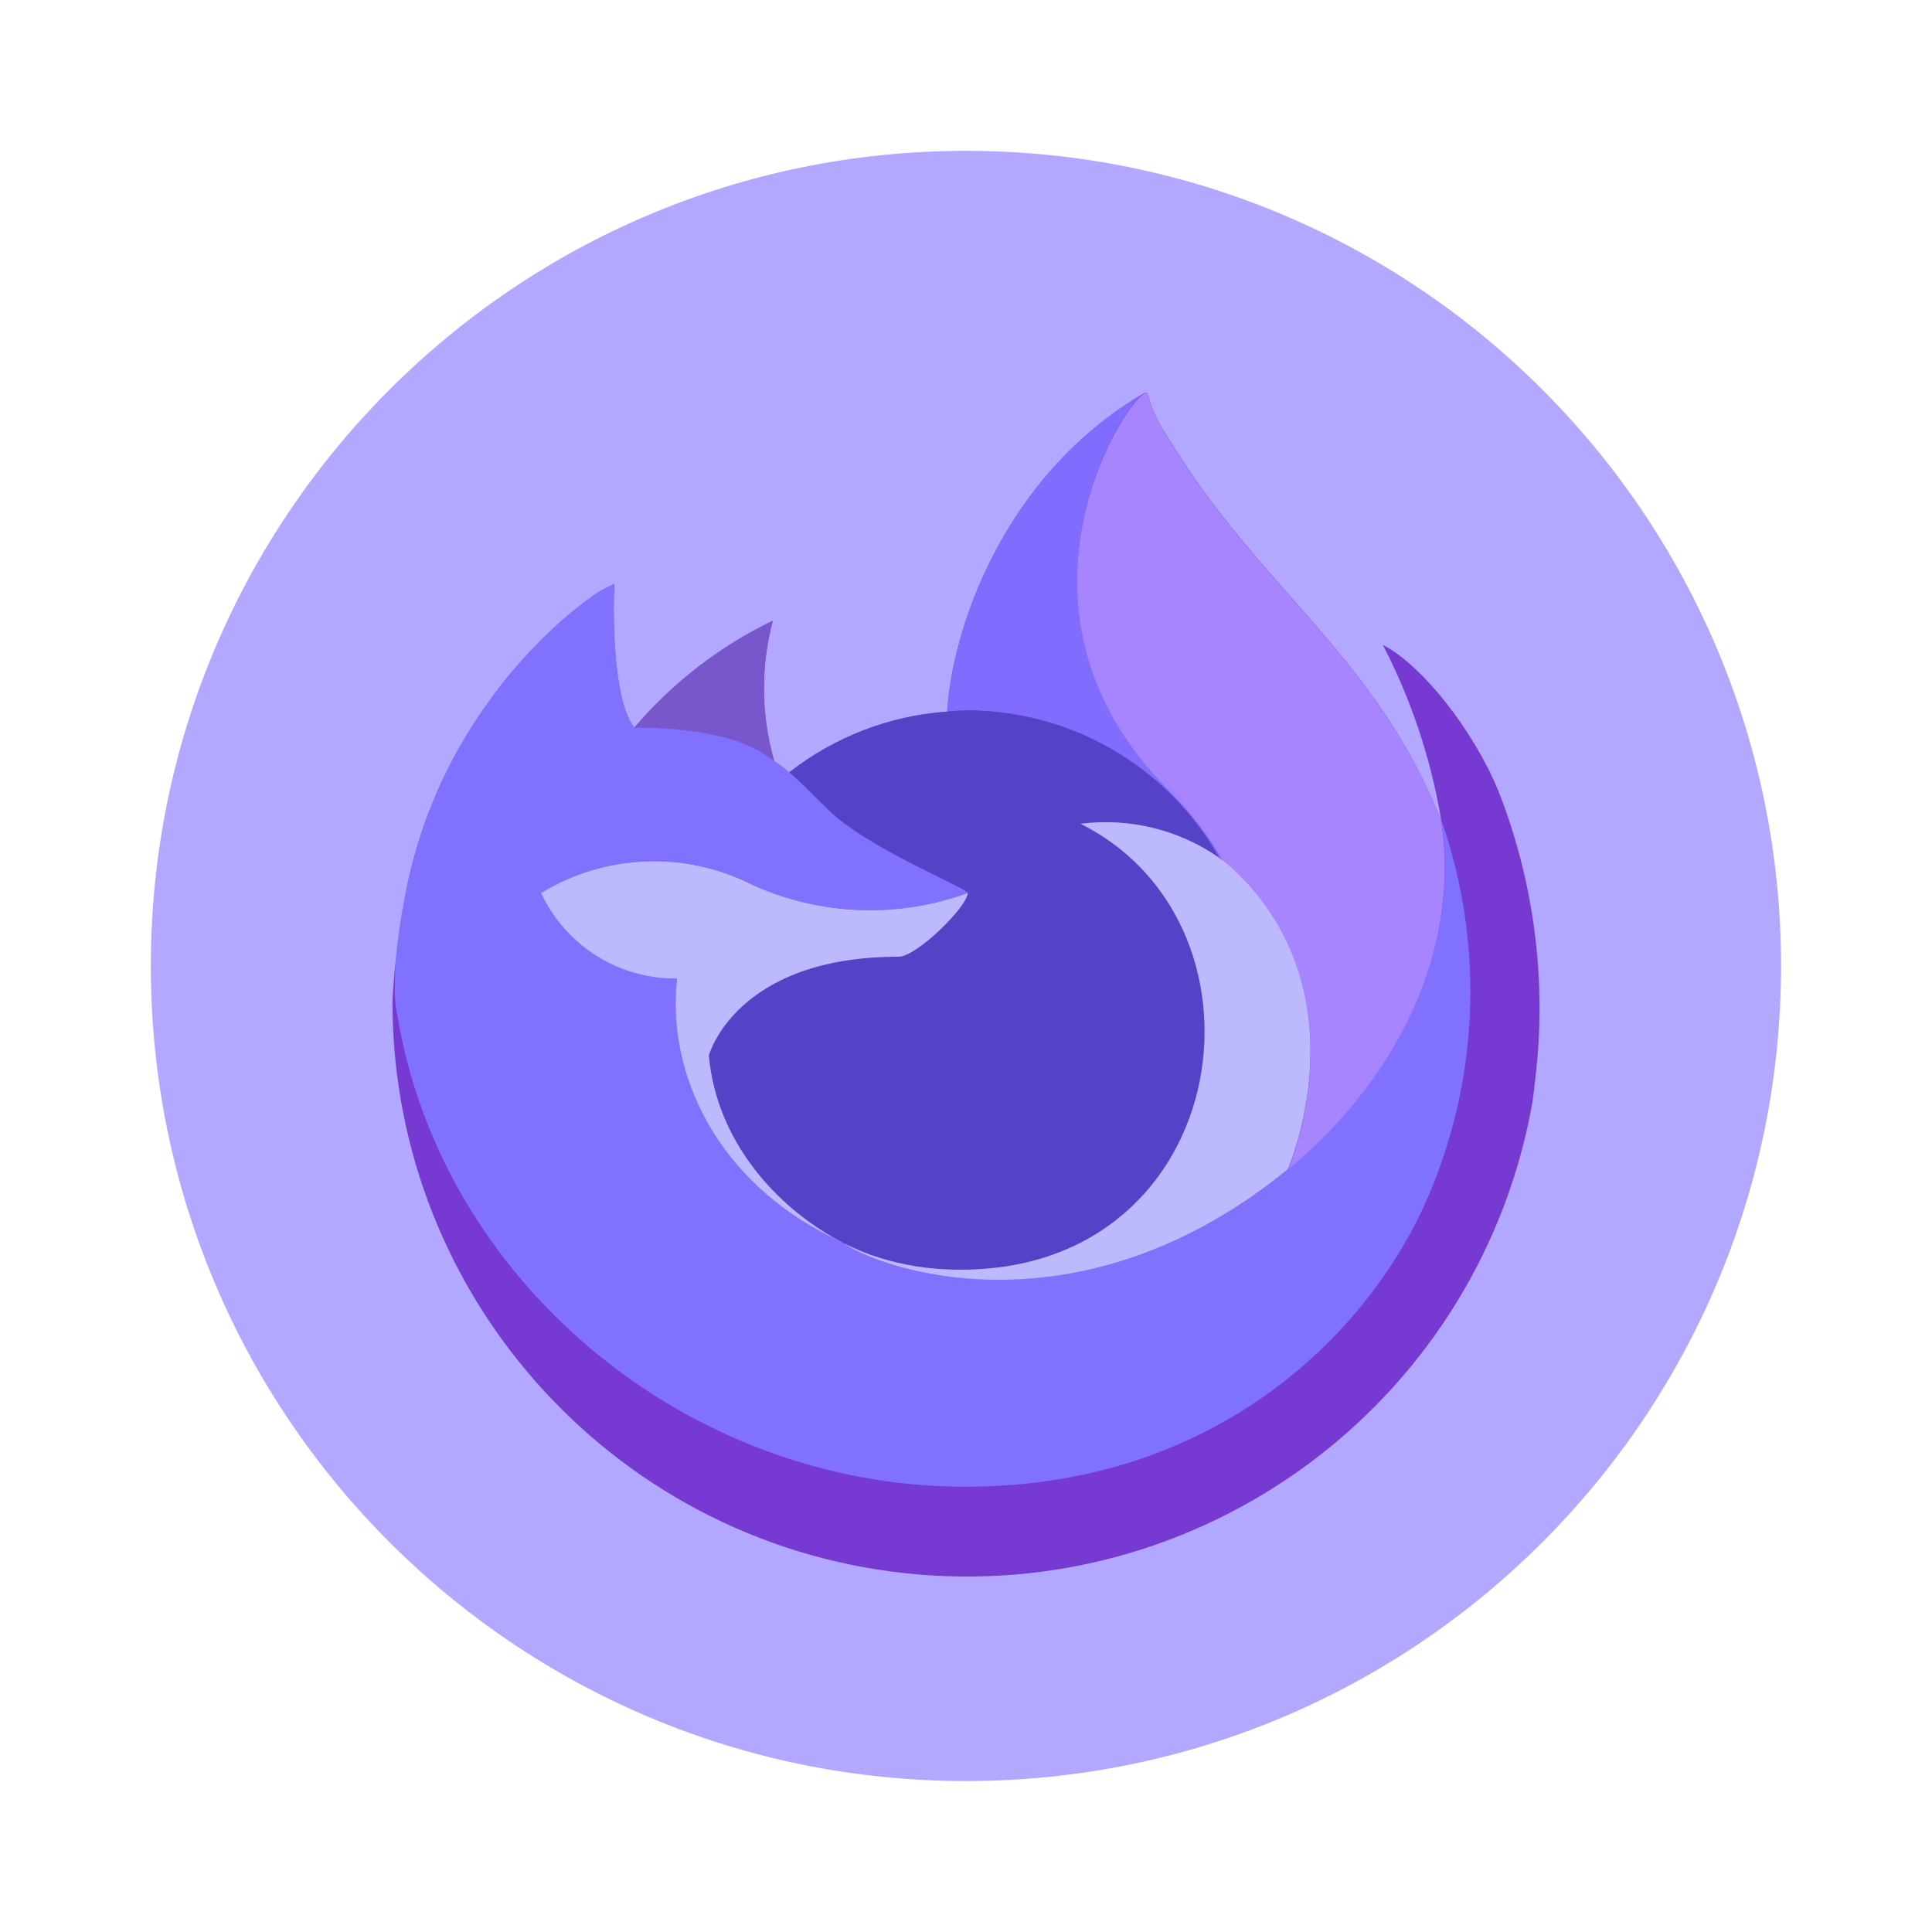
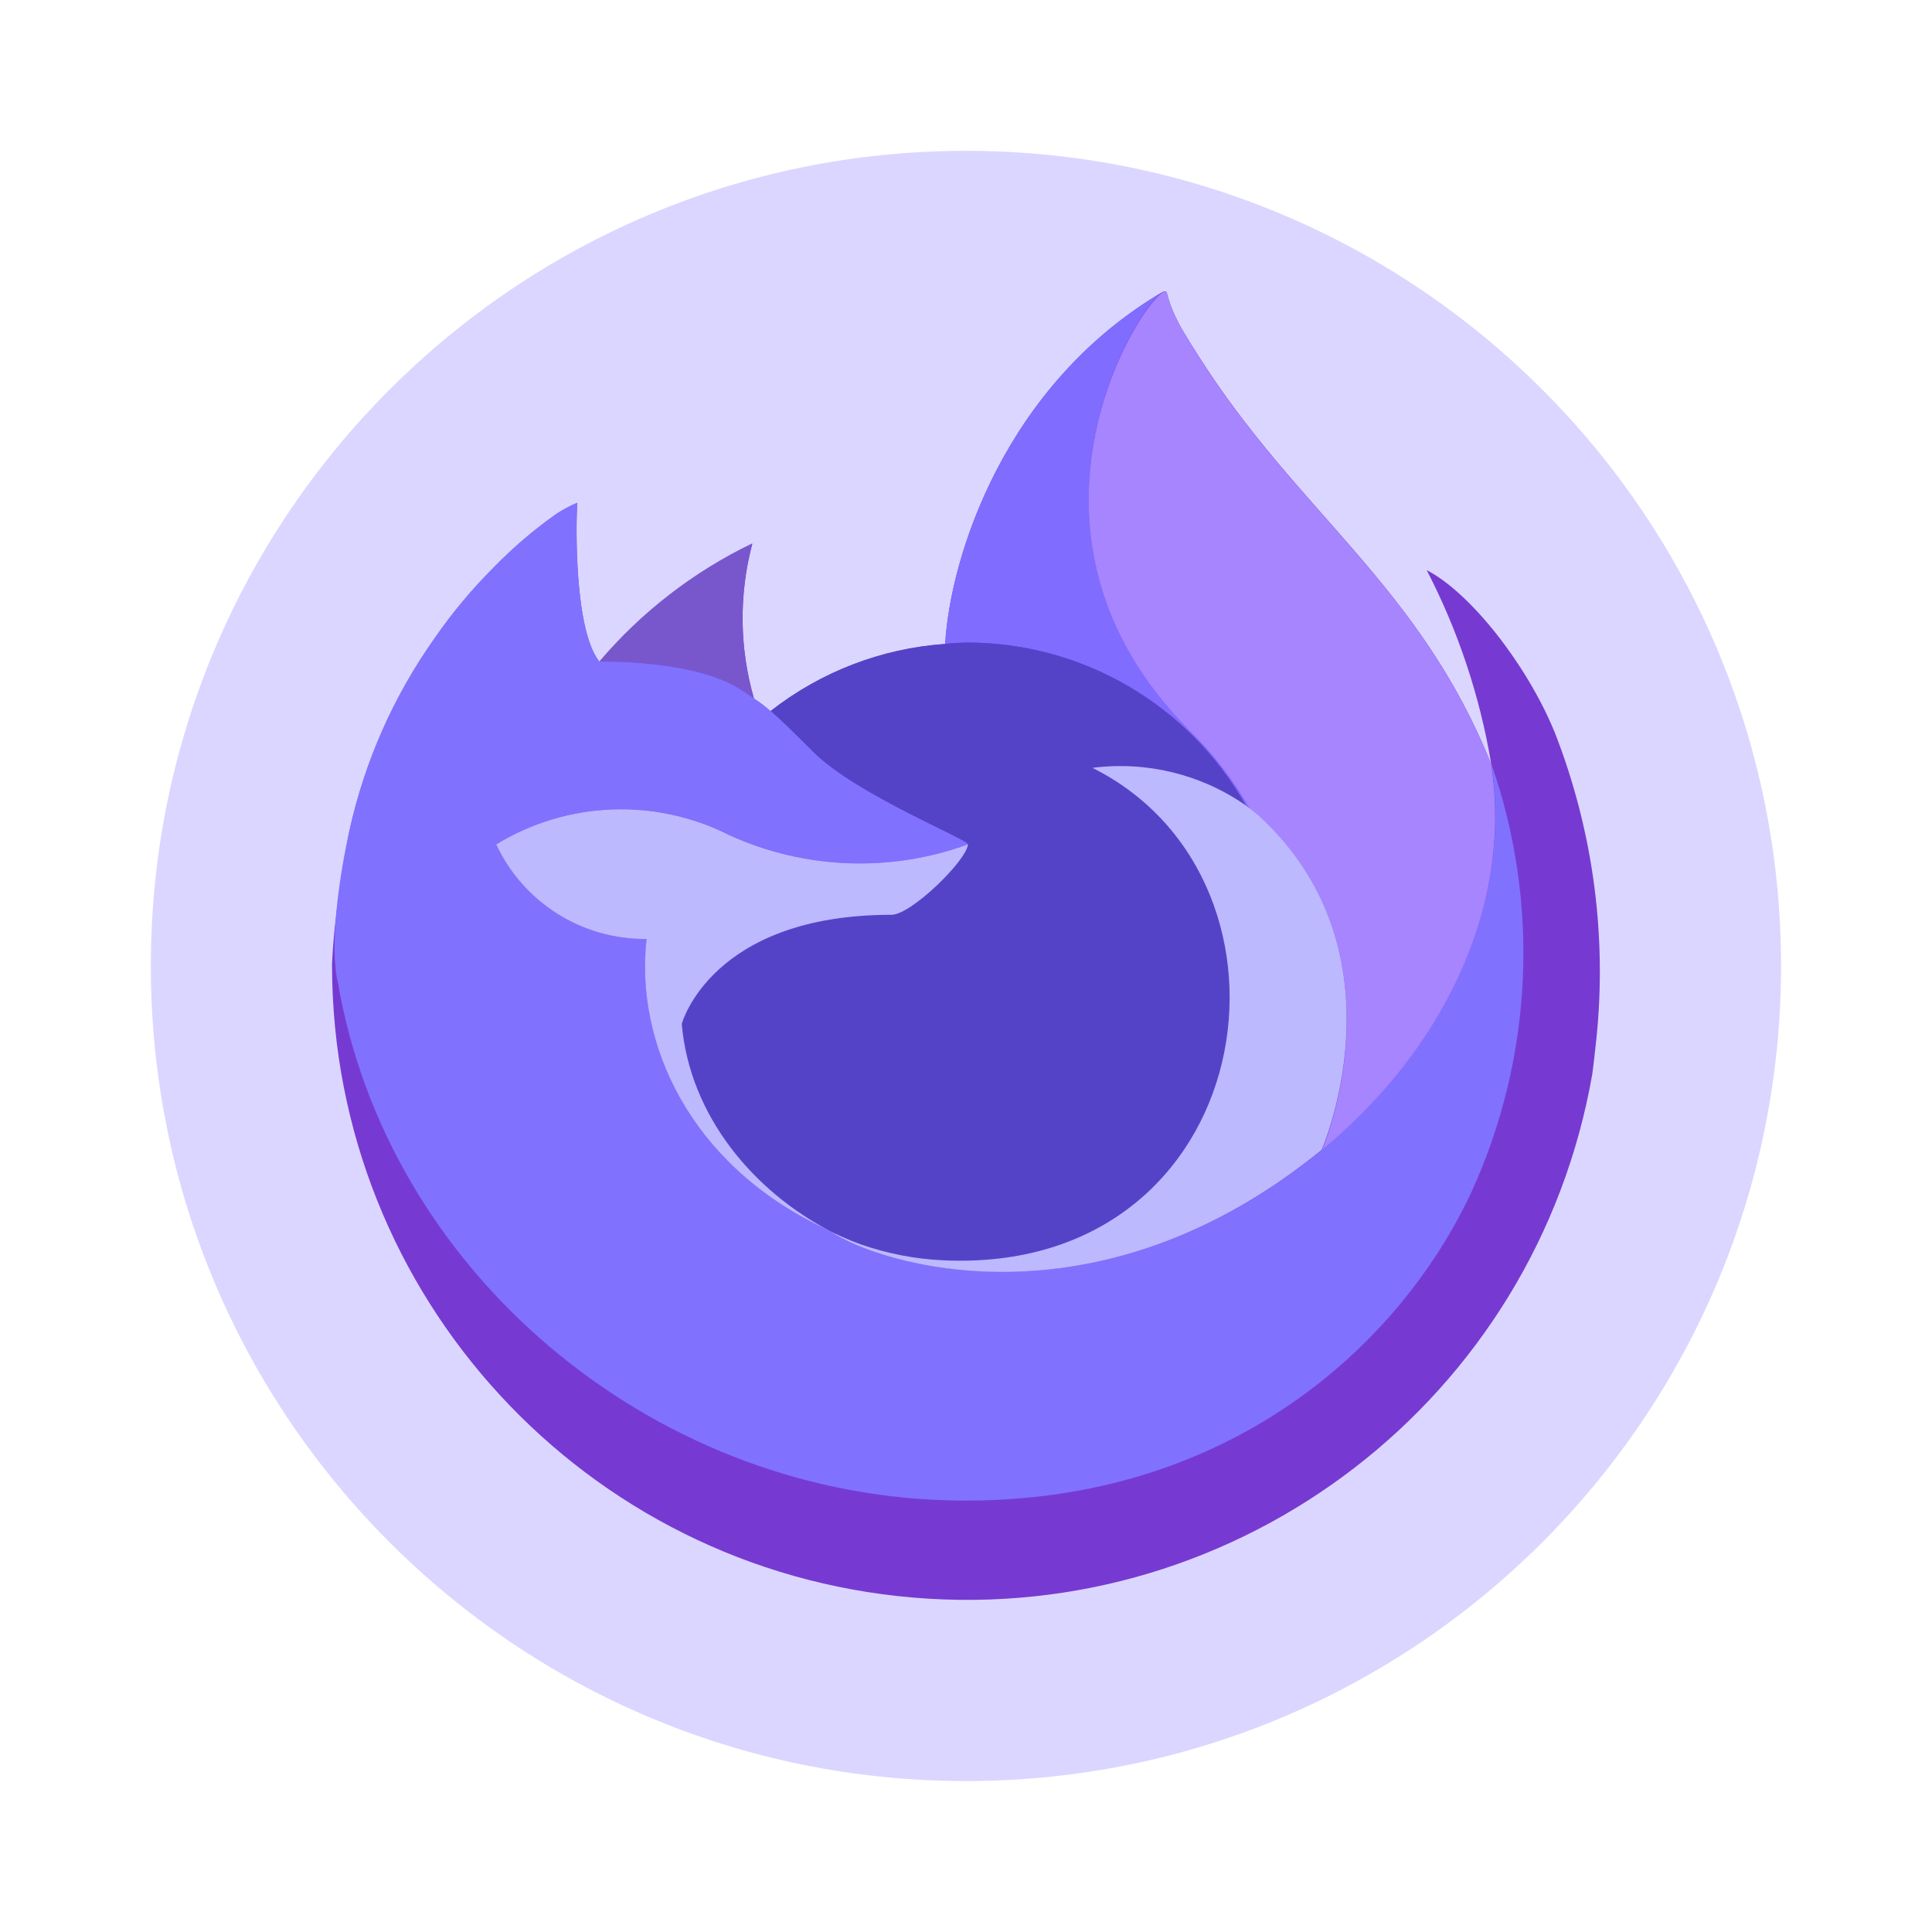
- <svg xmlns="http://www.w3.org/2000/svg" xml:space="preserve" width="64" height="64" viewBox="0 0 16.933 16.933">
-   <circle cx="8.466" cy="8.466" r="7.144" fill="#f0f0f0" style="paint-order:stroke fill markers;fill:#b2a8ff;fill-opacity:1" />
-   <g stroke-width=".185">
-     <path fill="#763ad2" d="M13.13 6.926c-.218-.526-.662-1.094-1.01-1.274a5.2 5.2 0 0 1 .51 1.527l.001.01c-.57-1.42-1.534-1.992-2.322-3.238a6 6 0 0 1-.119-.192 1 1 0 0 1-.056-.104 1 1 0 0 1-.074-.2.014.014 0 0 0-.012-.013h-.01l-.002.002-.004.002.002-.004c-1.264.74-1.693 2.11-1.732 2.796a2.53 2.53 0 0 0-1.386.534 1 1 0 0 0-.13-.099 2.3 2.3 0 0 1-.013-1.23 3.7 3.7 0 0 0-1.212.936h-.002c-.2-.252-.186-1.086-.175-1.26a1 1 0 0 0-.167.09 3.5 3.5 0 0 0-.493.421 4 4 0 0 0-.47.565 4.2 4.2 0 0 0-.676 1.525l-.007.033a10 10 0 0 0-.05.314v.012a5 5 0 0 0-.081.694v.025a5.034 5.034 0 0 0 9.993.851q.013-.097.023-.194a5.2 5.2 0 0 0-.326-2.53Zm-5.802 3.94.07.035.004.002zm5.303-3.676v-.006l.002.006z" />
-     <path fill="#806cff" d="m10.685 7.515.03.022a2.8 2.8 0 0 0-.467-.609c-1.564-1.564-.41-3.393-.215-3.486l.002-.002c-1.265.74-1.693 2.11-1.733 2.796q.088-.009.177-.01a2.54 2.54 0 0 1 2.206 1.288z" />
-     <path fill="#5543c7" d="M8.482 7.827c-.009.126-.45.558-.605.558-1.432 0-1.664.865-1.664.865.063.73.571 1.33 1.186 1.647q.042.022.084.041.074.033.148.06a2.3 2.3 0 0 0 .655.127c2.51.118 2.995-3 1.185-3.905a1.74 1.74 0 0 1 1.213.296 2.54 2.54 0 0 0-2.206-1.289q-.088.002-.176.01a2.53 2.53 0 0 0-1.386.533c.077.065.164.152.346.332.342.336 1.218.685 1.22.725" />
-     <path fill="#7857cd" d="m6.682 6.6.104.07a2.3 2.3 0 0 1-.014-1.23 3.7 3.7 0 0 0-1.212.936c.025 0 .755-.014 1.122.225" />
-     <path fill="#8171ff" d="M3.485 8.913c.389 2.295 2.469 4.048 4.83 4.115 2.187.062 3.583-1.207 4.16-2.445a4.56 4.56 0 0 0 .157-3.397v-.01.008c.18 1.166-.414 2.296-1.34 3.06l-.003.006c-1.807 1.471-3.535.887-3.885.65l-.073-.037C6.277 10.36 5.842 9.4 5.935 8.577a1.3 1.3 0 0 1-1.192-.75 1.9 1.9 0 0 1 1.85-.074 2.5 2.5 0 0 0 1.89.074c-.002-.041-.877-.39-1.22-.726-.182-.18-.268-.267-.345-.331a1 1 0 0 0-.13-.099l-.103-.069c-.368-.24-1.098-.225-1.122-.225H5.56c-.2-.253-.186-1.087-.175-1.26a1 1 0 0 0-.167.089 3.5 3.5 0 0 0-.493.421 4 4 0 0 0-.472.564 4.2 4.2 0 0 0-.675 1.525c-.003.01-.182.792-.094 1.197" />
-     <path fill="#a685ff" d="M10.248 6.932a2.8 2.8 0 0 1 .468.61l.076.062c1.14 1.052.543 2.54.498 2.645.927-.764 1.52-1.893 1.341-3.06-.57-1.419-1.534-1.99-2.322-3.236a6 6 0 0 1-.119-.193 1 1 0 0 1-.055-.104 1 1 0 0 1-.075-.199.014.014 0 0 0-.012-.013h-.01l-.001.001-.004.002c-.195.092-1.35 1.92.215 3.485" />
-     <path fill="#bcb9ff" d="m10.79 7.6-.075-.061-.032-.023A1.74 1.74 0 0 0 9.47 7.22c1.81.906 1.324 4.022-1.184 3.905a2.3 2.3 0 0 1-.655-.127q-.075-.027-.148-.06l-.086-.04.004.002c.35.239 2.078.822 3.885-.65l.003-.006c.045-.106.643-1.593-.499-2.644" />
-     <path fill="#bcb9ff" d="M6.213 9.25s.232-.865 1.664-.865c.155 0 .597-.432.605-.558a2.5 2.5 0 0 1-1.89-.073 1.9 1.9 0 0 0-1.85.073 1.3 1.3 0 0 0 1.192.75c-.093.824.342 1.783 1.395 2.286l.07.035c-.615-.317-1.123-.918-1.186-1.647Z" />
+ <svg xmlns="http://www.w3.org/2000/svg" width="64" height="64" version="1.1" viewBox="0 0 16.933 16.933">
+   <circle cx="8.466" cy="8.466" r="7.144" fill="#dbd6ff" style="paint-order:stroke fill markers" />
+   <g transform="matrix(1.1053 0 0 1.1053 -.89204 -1.2504)" stroke-width=".185">
+     <path d="m13.13 6.926c-0.218-0.526-0.662-1.094-1.01-1.274a5.2 5.2 0 0 1 0.51 1.527l1e-3 0.01c-0.57-1.42-1.534-1.992-2.322-3.238a6 6 0 0 1-0.119-0.192 1 1 0 0 1-0.056-0.104 1 1 0 0 1-0.074-0.2 0.014 0.014 0 0 0-0.012-0.013h-0.01l-2e-3 2e-3 -4e-3 2e-3 2e-3 -4e-3c-1.264 0.74-1.693 2.11-1.732 2.796a2.53 2.53 0 0 0-1.386 0.534 1 1 0 0 0-0.13-0.099 2.3 2.3 0 0 1-0.013-1.23 3.7 3.7 0 0 0-1.212 0.936h-2e-3c-0.2-0.252-0.186-1.086-0.175-1.26a1 1 0 0 0-0.167 0.09 3.5 3.5 0 0 0-0.493 0.421 4 4 0 0 0-0.47 0.565 4.2 4.2 0 0 0-0.676 1.525l-7e-3 0.033a10 10 0 0 0-0.05 0.314v0.012a5 5 0 0 0-0.081 0.694v0.025a5.034 5.034 0 0 0 9.993 0.851q0.013-0.097 0.023-0.194a5.2 5.2 0 0 0-0.326-2.53zm-5.802 3.94 0.074 0.037zm5.303-3.676v-6e-3l2e-3 6e-3z" fill="#763ad2" />
+     <path d="m10.685 7.515 0.03 0.022a2.8 2.8 0 0 0-0.467-0.609c-1.564-1.564-0.41-3.393-0.215-3.486l2e-3 -2e-3c-1.265 0.74-1.693 2.11-1.733 2.796q0.088-9e-3 0.177-0.01a2.54 2.54 0 0 1 2.206 1.288z" fill="#806cff" />
+     <path d="m8.482 7.827c-9e-3 0.126-0.45 0.558-0.605 0.558-1.432 0-1.664 0.865-1.664 0.865 0.063 0.73 0.571 1.33 1.186 1.647q0.042 0.022 0.084 0.041 0.074 0.033 0.148 0.06a2.3 2.3 0 0 0 0.655 0.127c2.51 0.118 2.995-3 1.185-3.905a1.74 1.74 0 0 1 1.213 0.296 2.54 2.54 0 0 0-2.206-1.289q-0.088 2e-3 -0.176 0.01a2.53 2.53 0 0 0-1.386 0.533c0.077 0.065 0.164 0.152 0.346 0.332 0.342 0.336 1.218 0.685 1.22 0.725" fill="#5543c7" />
+     <path d="m6.682 6.6 0.104 0.07a2.3 2.3 0 0 1-0.014-1.23 3.7 3.7 0 0 0-1.212 0.936c0.025 0 0.755-0.014 1.122 0.225" fill="#7857cd" />
+     <path d="m3.485 8.913c0.389 2.295 2.469 4.048 4.83 4.115 2.187 0.062 3.583-1.207 4.16-2.445a4.56 4.56 0 0 0 0.157-3.397v-0.01 8e-3c0.18 1.166-0.414 2.296-1.34 3.06l-3e-3 6e-3c-1.807 1.471-3.535 0.887-3.885 0.65l-0.073-0.037c-1.054-0.503-1.489-1.463-1.396-2.286a1.3 1.3 0 0 1-1.192-0.75 1.9 1.9 0 0 1 1.85-0.074 2.5 2.5 0 0 0 1.89 0.074c-2e-3 -0.041-0.877-0.39-1.22-0.726-0.182-0.18-0.268-0.267-0.345-0.331a1 1 0 0 0-0.13-0.099l-0.103-0.069c-0.368-0.24-1.098-0.225-1.122-0.225h-3e-3c-0.2-0.253-0.186-1.087-0.175-1.26a1 1 0 0 0-0.167 0.089 3.5 3.5 0 0 0-0.493 0.421 4 4 0 0 0-0.472 0.564 4.2 4.2 0 0 0-0.675 1.525c-3e-3 0.01-0.182 0.792-0.094 1.197" fill="#8171ff" />
+     <path d="m10.248 6.932a2.8 2.8 0 0 1 0.468 0.61l0.076 0.062c1.14 1.052 0.543 2.54 0.498 2.645 0.927-0.764 1.52-1.893 1.341-3.06-0.57-1.419-1.534-1.99-2.322-3.236a6 6 0 0 1-0.119-0.193 1 1 0 0 1-0.055-0.104 1 1 0 0 1-0.075-0.199 0.014 0.014 0 0 0-0.012-0.013h-0.01l-1e-3 1e-3 -4e-3 2e-3c-0.195 0.092-1.35 1.92 0.215 3.485" fill="#a685ff" />
+     <path d="m10.79 7.6-0.075-0.061-0.032-0.023a1.74 1.74 0 0 0-1.213-0.296c1.81 0.906 1.324 4.022-1.184 3.905a2.3 2.3 0 0 1-0.655-0.127q-0.075-0.027-0.148-0.06l-0.086-0.04 4e-3 2e-3c0.35 0.239 2.078 0.822 3.885-0.65l3e-3 -6e-3c0.045-0.106 0.643-1.593-0.499-2.644" fill="#bcb9ff" />
+     <path d="m6.213 9.25s0.232-0.865 1.664-0.865c0.155 0 0.597-0.432 0.605-0.558a2.5 2.5 0 0 1-1.89-0.073 1.9 1.9 0 0 0-1.85 0.073 1.3 1.3 0 0 0 1.192 0.75c-0.093 0.824 0.342 1.783 1.395 2.286l0.07 0.035c-0.615-0.317-1.123-0.918-1.186-1.647z" fill="#bcb9ff" />
  </g>
</svg>
